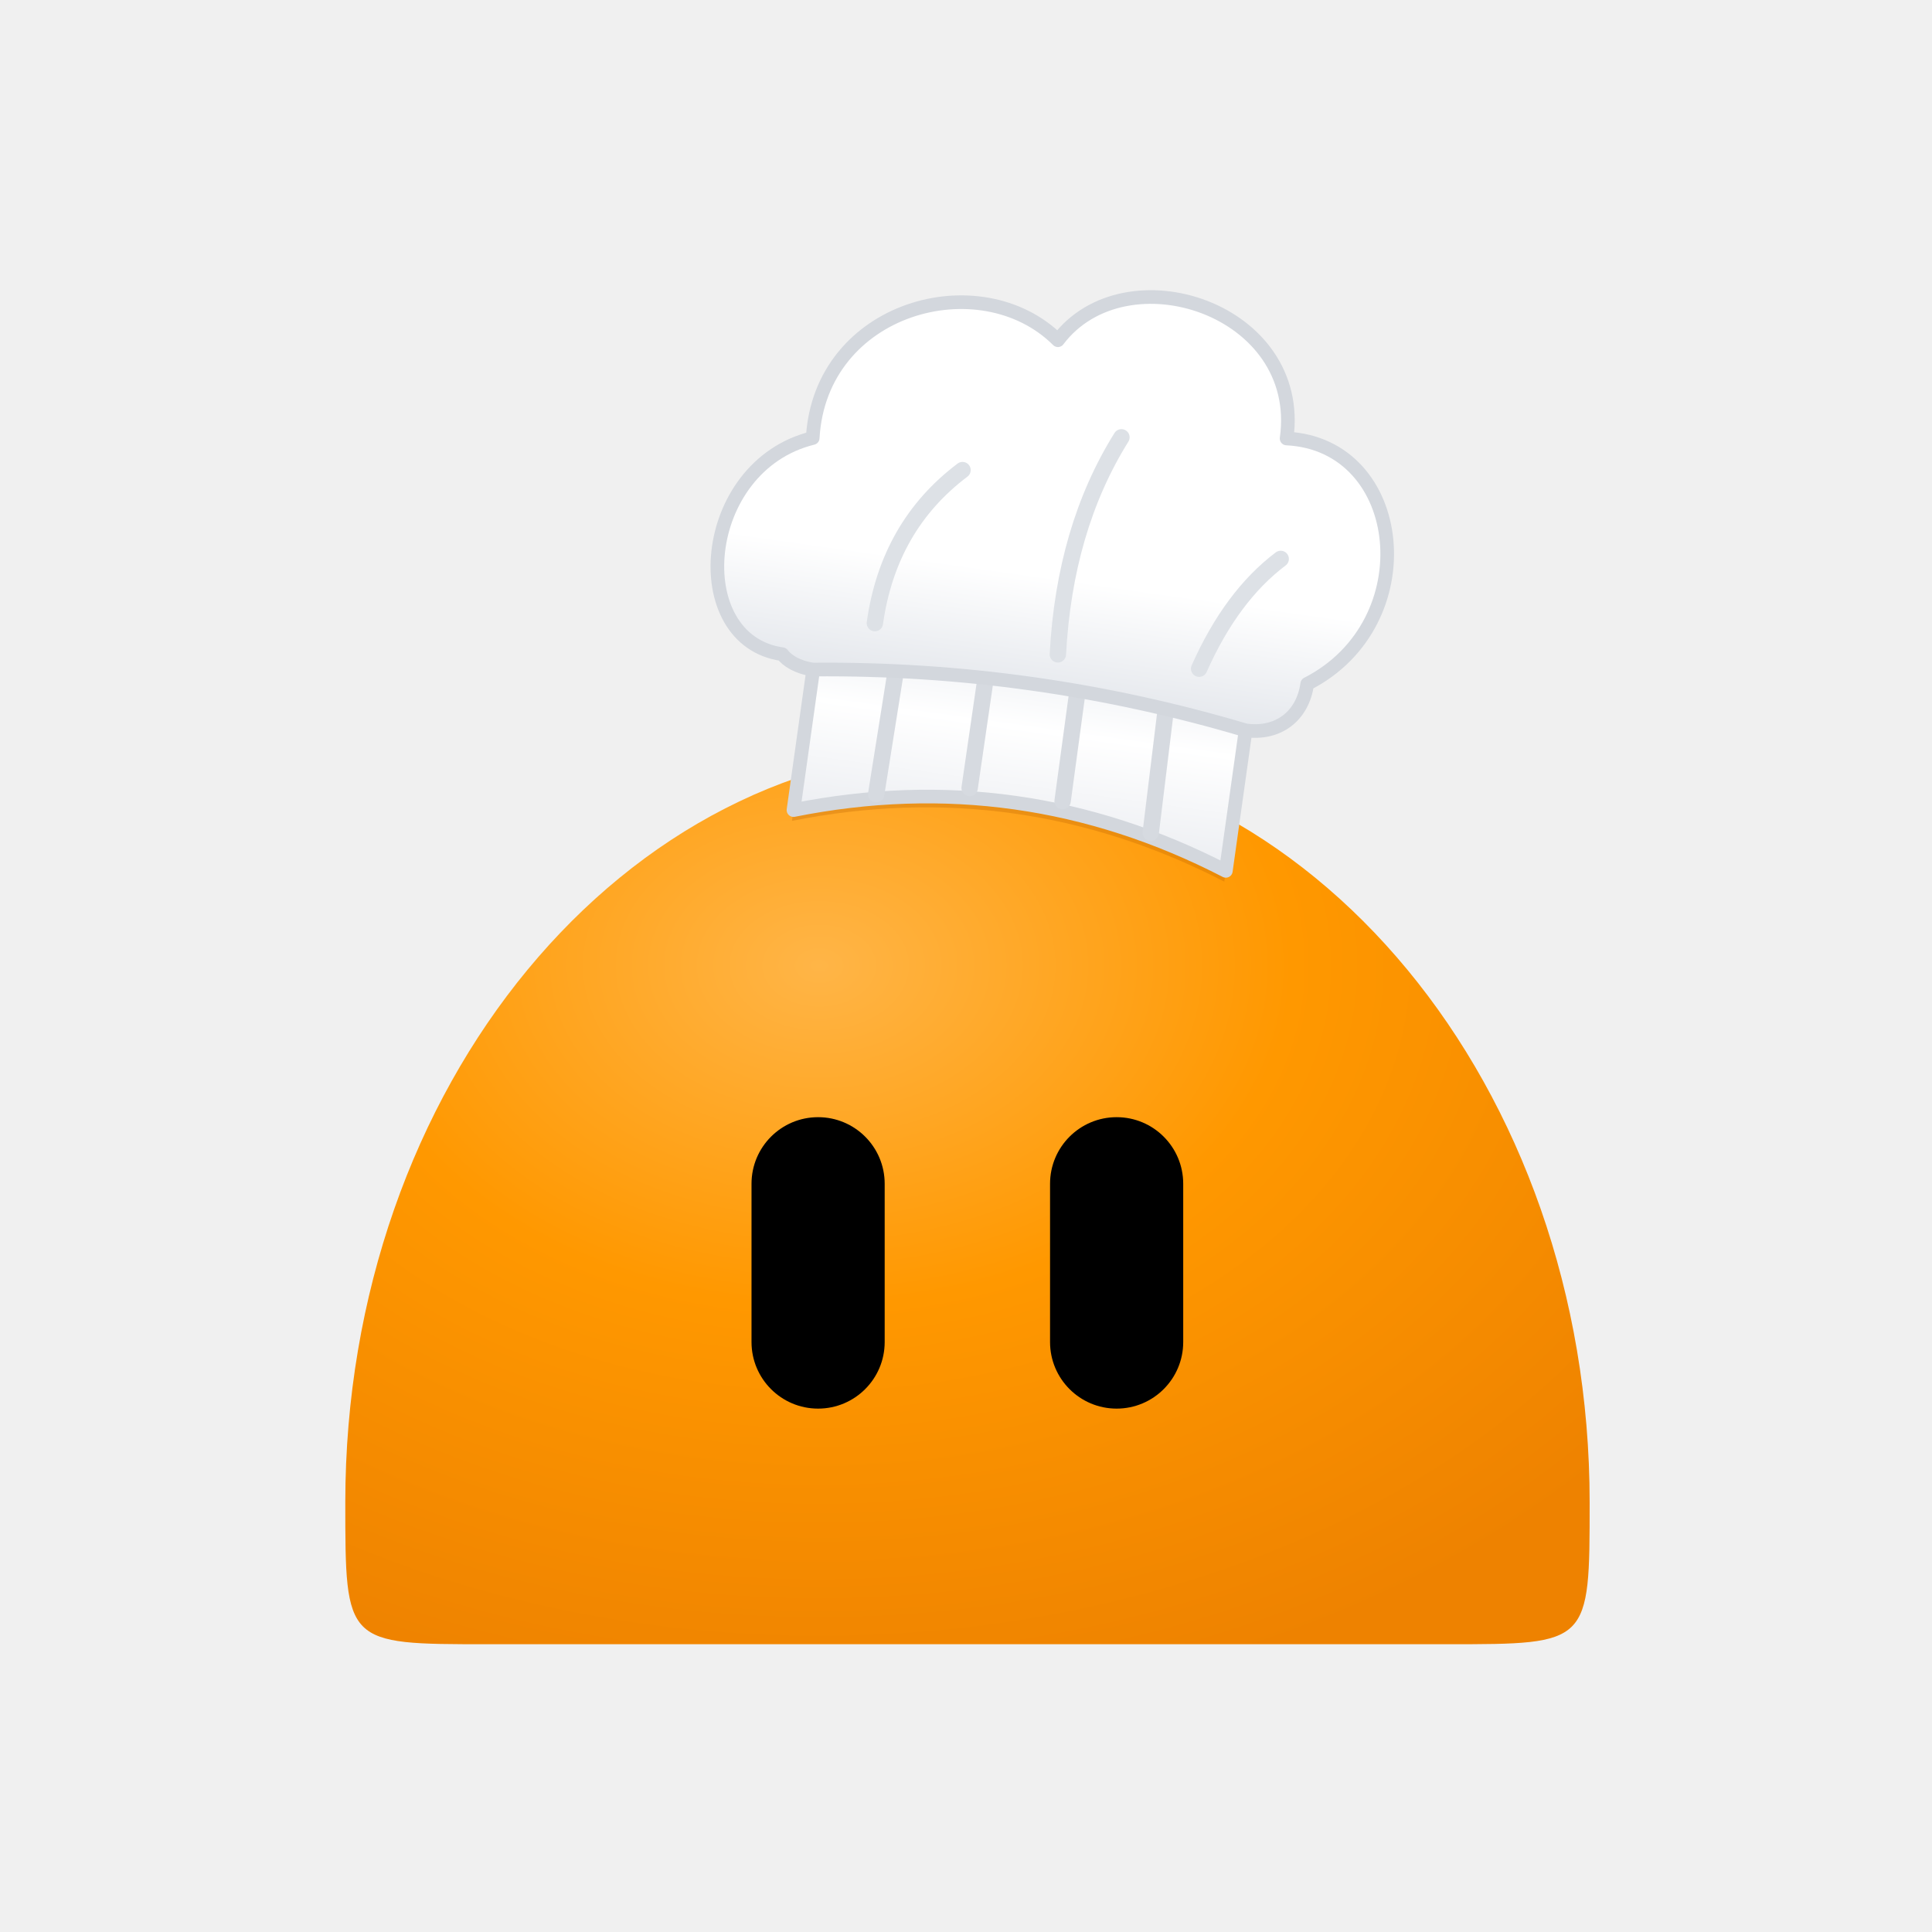
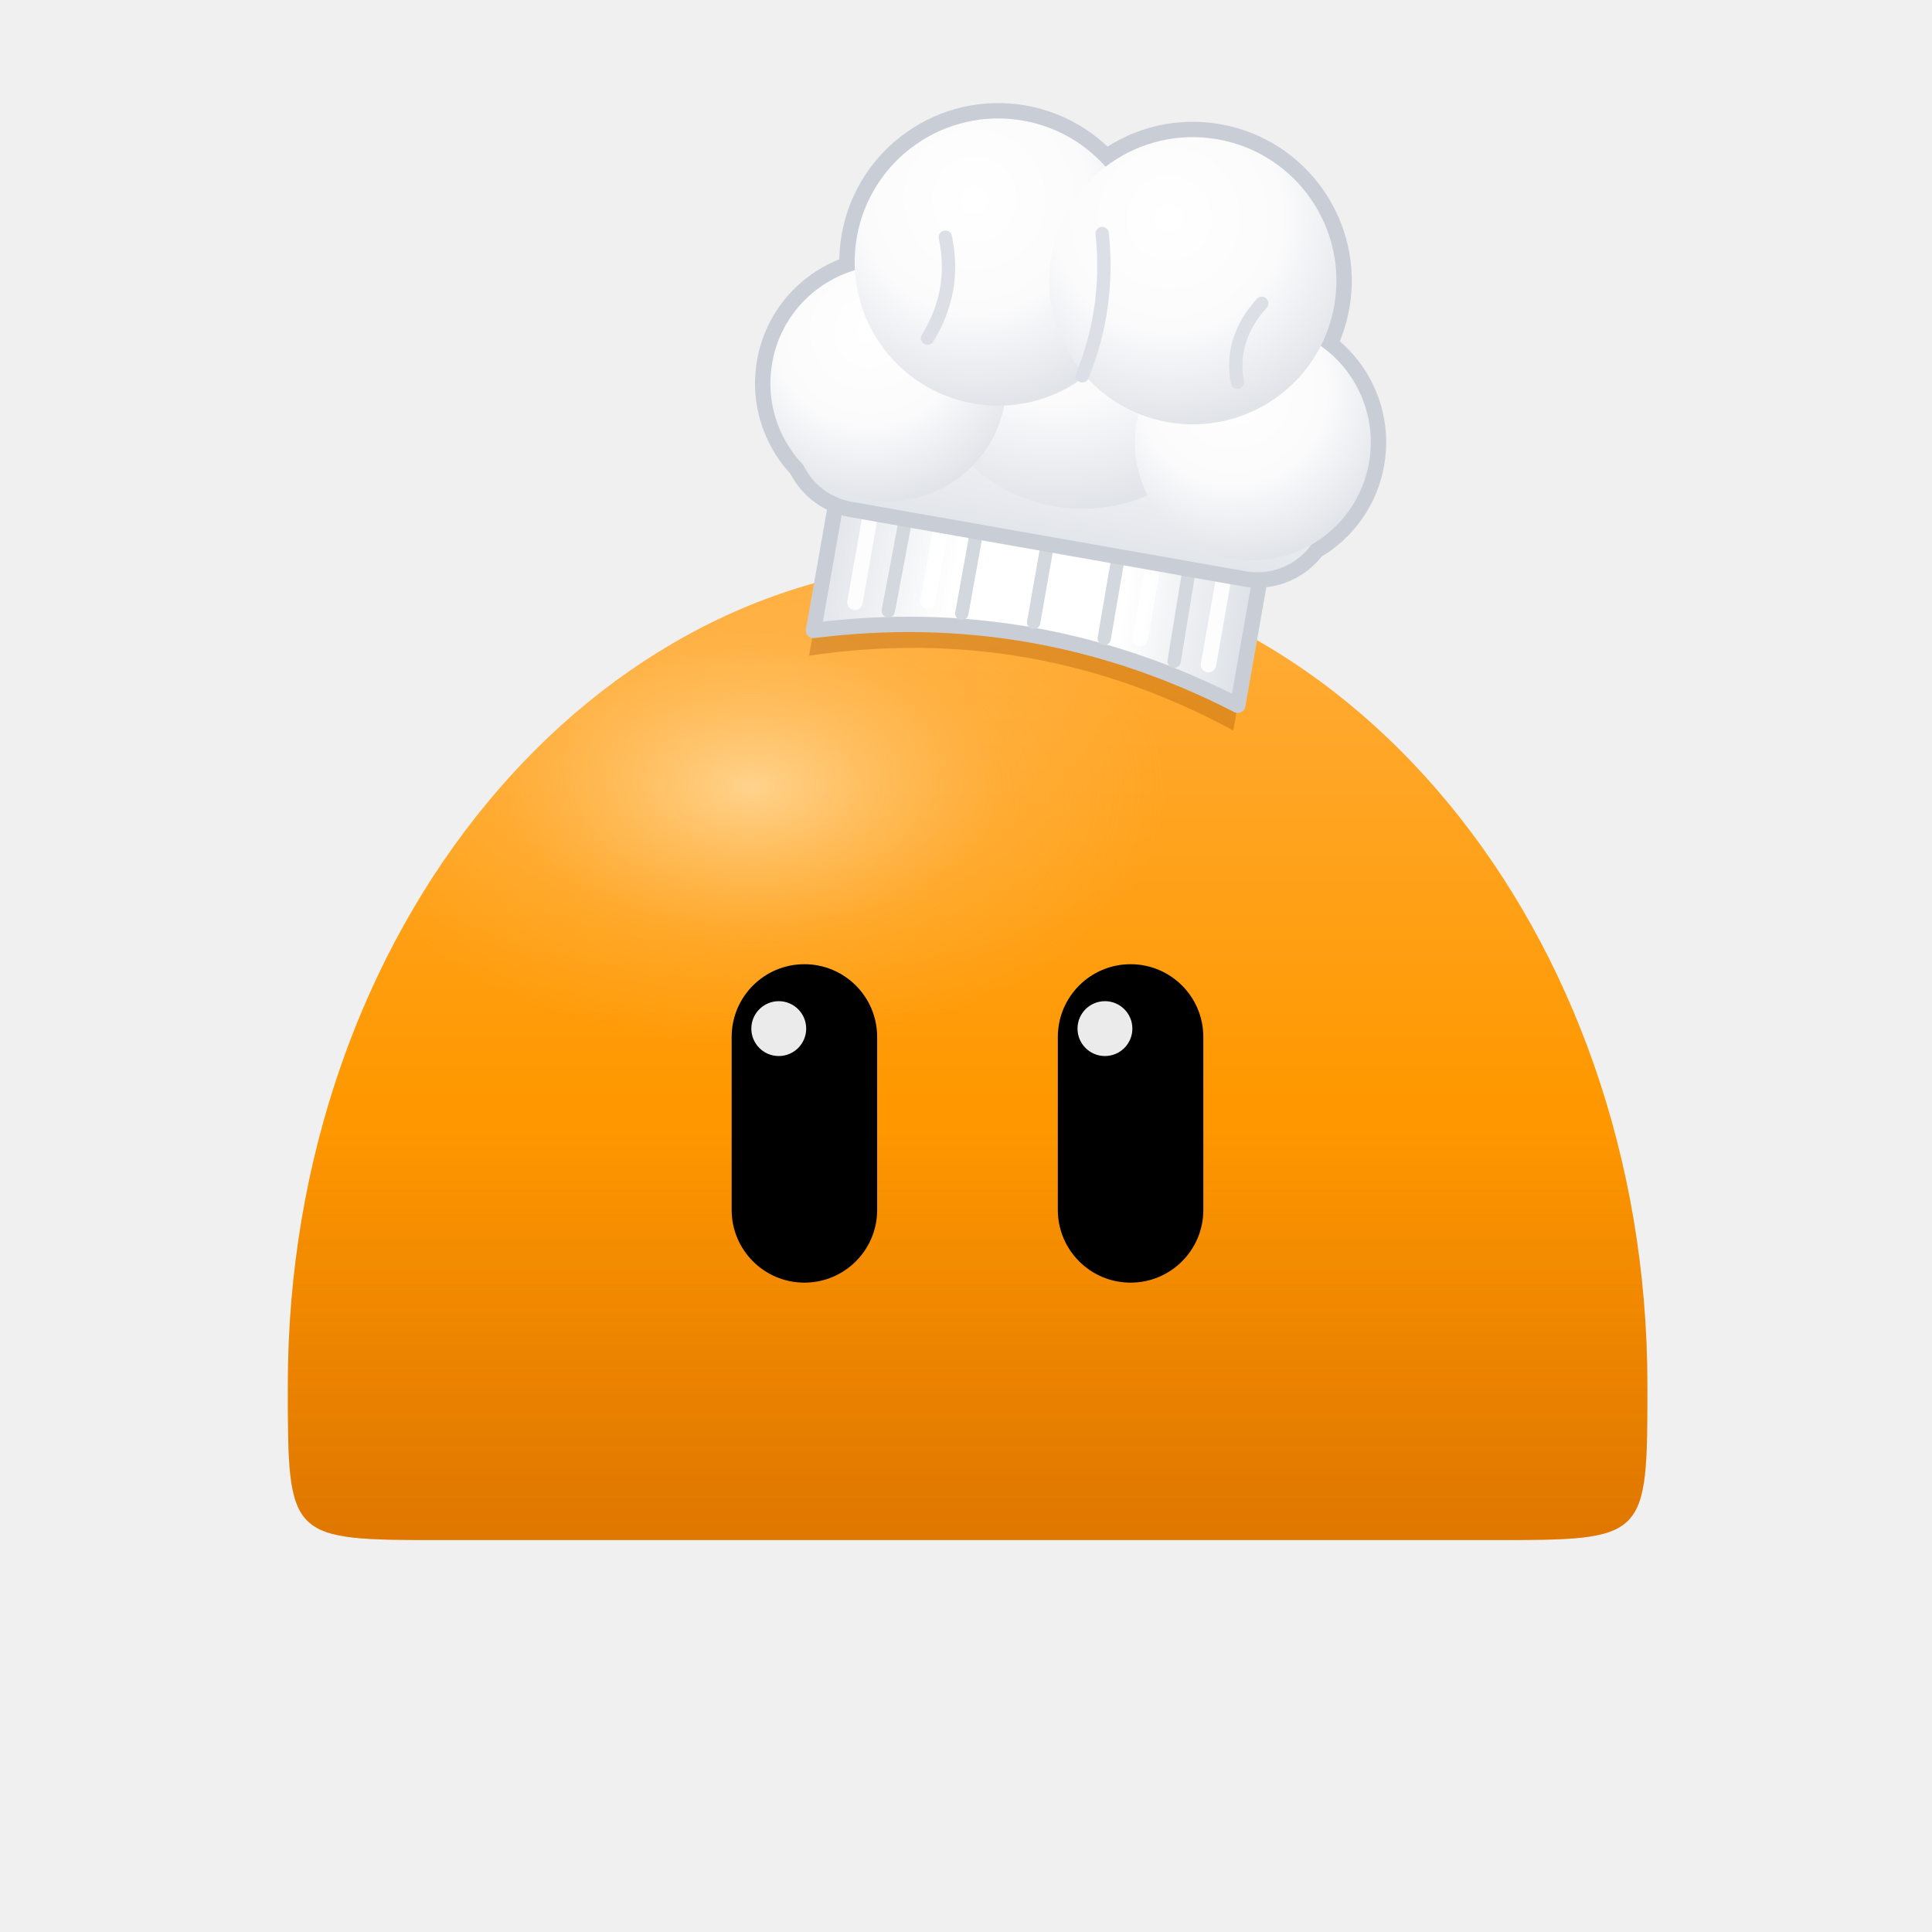
- <svg xmlns="http://www.w3.org/2000/svg" viewBox="-63 -105 354 354" width="1024" height="1024">
+ <svg xmlns="http://www.w3.org/2000/svg" viewBox="-48 -62 324 324" width="1024" height="1024">
  <defs>
-     <radialGradient id="domeShade" cx="38%" cy="24%" r="85%">
-       <stop offset="0" stop-color="#FFB547" />
-       <stop offset=".45" stop-color="#FF9800" />
-       <stop offset="1" stop-color="#EE8200" />
+     <linearGradient id="domeFill" x1="0" y1="32" x2="0" y2="196" gradientUnits="userSpaceOnUse">
+       <stop offset="0" stop-color="#FFAE3D" />
+       <stop offset=".55" stop-color="#FF9800" />
+       <stop offset="1" stop-color="#F28700" />
+     </linearGradient>
+     <radialGradient id="domeHi" cx="78" cy="70" r="70" gradientUnits="userSpaceOnUse" gradientTransform="translate(78 70) scale(1 .62) rotate(-18) translate(-78 -70)">
+       <stop offset="0" stop-color="#FFE2B0" stop-opacity=".75" />
+       <stop offset=".6" stop-color="#FFD08A" stop-opacity=".18" />
+       <stop offset="1" stop-color="#FFD08A" stop-opacity="0" />
    </radialGradient>
-     <linearGradient id="hatPuff" x1="0" y1="0" x2="0" y2="1">
+     <linearGradient id="domeLow" x1="0" y1="128" x2="0" y2="196" gradientUnits="userSpaceOnUse">
+       <stop offset="0" stop-color="#B85400" stop-opacity="0" />
+       <stop offset="1" stop-color="#B85400" stop-opacity=".32" />
+     </linearGradient>
+     <radialGradient id="lobe" cx="38%" cy="30%" r="72%">
      <stop offset="0" stop-color="#FFFFFF" />
+       <stop offset=".55" stop-color="#FBFBFC" />
+       <stop offset="1" stop-color="#E1E4E9" />
+     </radialGradient>
+     <linearGradient id="puffBase" x1="0" y1="0" x2="0" y2="1">
+       <stop offset="0" stop-color="#F7F8FA" />
+       <stop offset="1" stop-color="#E3E6EB" />
+     </linearGradient>
+     <linearGradient id="band" x1="0" y1="0" x2="1" y2="0">
+       <stop offset="0" stop-color="#E2E5EA" />
+       <stop offset=".3" stop-color="#FFFFFF" />
      <stop offset=".7" stop-color="#FFFFFF" />
-       <stop offset="1" stop-color="#E4E7EC" />
-     </linearGradient>
-     <linearGradient id="hatBand" x1="0" y1="0" x2="0" y2="1">
-       <stop offset="0" stop-color="#F1F3F6" />
-       <stop offset=".35" stop-color="#FFFFFF" />
-       <stop offset="1" stop-color="#ECEEF2" />
+       <stop offset="1" stop-color="#DDE1E7" />
    </linearGradient>
  </defs>
-   <path d="M0.27 170.27 A114 138 0 0 1 228.27 170.27 C228.27 196.27 228.27 196.27 202.27 196.27 L26.27 196.27 C0.27 196.27 0.27 196.27 0.27 170.27 Z" fill="url(#domeShade)" />
-   <g transform="translate(122 49) rotate(8)">
-     <g class="hat">
-       <path d="M-40 -6 Q0 -18 40 -6 L40 2 Q0 -12 -40 2 Z" fill="#B85F00" opacity=".28" />
-       <path d="M-40 -30 Q0 -34 40 -30 L40 0 Q0 -14 -40 0 Z" fill="url(#hatBand)" stroke="#D3D7DD" stroke-width="2.5" stroke-linejoin="round" />
-       <g stroke="#D6DAE0" stroke-width="3" stroke-linecap="round" fill="none">
-         <path d="M-25 -27 L-25.4 -5" />
-         <path d="M-8.5 -29 L-8.6 -8.5" />
-         <path d="M8.5 -29 L8.6 -8.5" />
-         <path d="M25 -27 L25.4 -5" />
-       </g>
-       <g transform="translate(0 12)">
-         <path d="M-46 -40 C-64 -40 -66 -72 -46 -80 C-48 -104 -20 -116 -4 -104 C6 -122 40 -116 40 -92 C62 -94 70 -62 50 -48 C50 -42 46 -38 40 -38 Q0 -44 -40 -38 C-43 -38 -45 -39 -46 -40 Z" fill="url(#hatPuff)" stroke="#D3D7DD" stroke-width="2.5" stroke-linejoin="round" />
-         <g stroke="#DDE1E6" stroke-width="3" stroke-linecap="round" fill="none">
-           <path d="M-30 -48 Q-30 -66 -18 -78" />
-           <path d="M4 -47 Q2 -70 10 -88" />
-           <path d="M30 -48 Q34 -62 42 -70" />
-         </g>
-       </g>
+   <path d="M0.27 170.27 A114 138 0 0 1 228.27 170.27 C228.27 196.27 228.27 196.27 202.27 196.27 L26.27 196.27 C0.27 196.27 0.27 196.27 0.27 170.27 Z" fill="url(#domeFill)" />
+   <path d="M0.27 170.27 A114 138 0 0 1 228.27 170.27 C228.27 196.27 228.27 196.27 202.27 196.27 L26.27 196.27 C0.27 196.27 0.27 196.27 0.27 170.27 Z" fill="url(#domeLow)" />
+   <path d="M0.27 170.27 A114 138 0 0 1 228.27 170.27 C228.27 196.27 228.27 196.27 202.27 196.27 L26.27 196.27 C0.27 196.27 0.27 196.27 0.27 170.27 Z" fill="url(#domeHi)" />
+   <g transform="translate(124 50) rotate(10) scale(.86)">
+     <path d="M-42 -5 Q0 -18 42 -5 L42 5 Q0 -9 -42 5 Z" fill="#9A4A00" opacity=".30" />
+     <path d="M-42 -31 Q0 -35 42 -31 L42 0 Q0 -13 -42 0 Z" fill="url(#band)" stroke="#C9CED6" stroke-width="3" stroke-linejoin="round" />
+     <path d="M-21 -28 L-21.0 -9.5" stroke="#FFFFFF" stroke-width="3" stroke-linecap="round" opacity=".9" />
+     <path d="M-7 -28 L-7.0 -10.8" stroke="#FFFFFF" stroke-width="3" stroke-linecap="round" opacity=".9" />
+     <path d="M7 -28 L7.0 -10.8" stroke="#FFFFFF" stroke-width="3" stroke-linecap="round" opacity=".9" />
+     <path d="M21 -28 L21.0 -9.5" stroke="#FFFFFF" stroke-width="3" stroke-linecap="round" opacity=".9" />
+     <path d="M35 -28 L35.0 -6.8" stroke="#FFFFFF" stroke-width="3" stroke-linecap="round" opacity=".9" />
+     <path d="M-35 -28 L-35.0 -6.8" stroke="#FFFFFF" stroke-width="3" stroke-linecap="round" opacity=".9" />
+     <path d="M-28 -31.5 L-28.3 -6.3" stroke="#D3D7DE" stroke-width="2.6" stroke-linecap="round" />
+     <path d="M-14 -31.5 L-14.1 -8.3" stroke="#D3D7DE" stroke-width="2.6" stroke-linecap="round" />
+     <path d="M0 -31.5 L0.0 -9.0" stroke="#D3D7DE" stroke-width="2.6" stroke-linecap="round" />
+     <path d="M14 -31.5 L14.1 -8.3" stroke="#D3D7DE" stroke-width="2.6" stroke-linecap="round" />
+     <path d="M28 -31.5 L28.3 -6.3" stroke="#D3D7DE" stroke-width="2.6" stroke-linecap="round" />
+     <path d="M-41 -30 Q0 -34 41 -30 L41 -23 Q0 -27 -41 -23 Z" fill="#C9CED6" opacity=".55" />
+     <circle cx="0" cy="-64" r="32" fill="#C9CED6" stroke="#C9CED6" stroke-width="6" />
+     <circle cx="-36" cy="-50" r="23" fill="#C9CED6" stroke="#C9CED6" stroke-width="6" />
+     <circle cx="36" cy="-51" r="23" fill="#C9CED6" stroke="#C9CED6" stroke-width="6" />
+     <circle cx="-19" cy="-77" r="28" fill="#C9CED6" stroke="#C9CED6" stroke-width="6" />
+     <circle cx="19" cy="-80" r="28" fill="#C9CED6" stroke="#C9CED6" stroke-width="6" />
+     <rect x="-52" y="-52" width="104" height="26" rx="13" fill="#C9CED6" stroke="#C9CED6" stroke-width="6" />
+     <rect x="-52" y="-52" width="104" height="26" rx="13" fill="url(#puffBase)" />
+     <circle cx="0" cy="-64" r="32" fill="url(#lobe)" />
+     <circle cx="-36" cy="-50" r="23" fill="url(#lobe)" />
+     <circle cx="36" cy="-51" r="23" fill="url(#lobe)" />
+     <circle cx="-19" cy="-77" r="28" fill="url(#lobe)" />
+     <circle cx="19" cy="-80" r="28" fill="url(#lobe)" />
+     <g fill="none" stroke="#DCE0E6" stroke-width="2.6" stroke-linecap="round">
+       <path d="M-30 -60 Q-26 -70 -30 -80" />
+       <path d="M1 -58 Q4 -72 0 -86" />
+       <path d="M31 -62 Q28 -70 33 -78" />
    </g>
  </g>
  <g fill="#000">
    <rect x="74.7" y="99.7" width="24.4" height="53.4" rx="12.2" />
    <rect x="129.4" y="99.7" width="24.4" height="53.4" rx="12.2" />
  </g>
+   <g fill="#fff" opacity=".92">
+     <circle cx="82.6" cy="110.5" r="4.6" />
+     <circle cx="137.3" cy="110.5" r="4.6" />
+   </g>
</svg>
